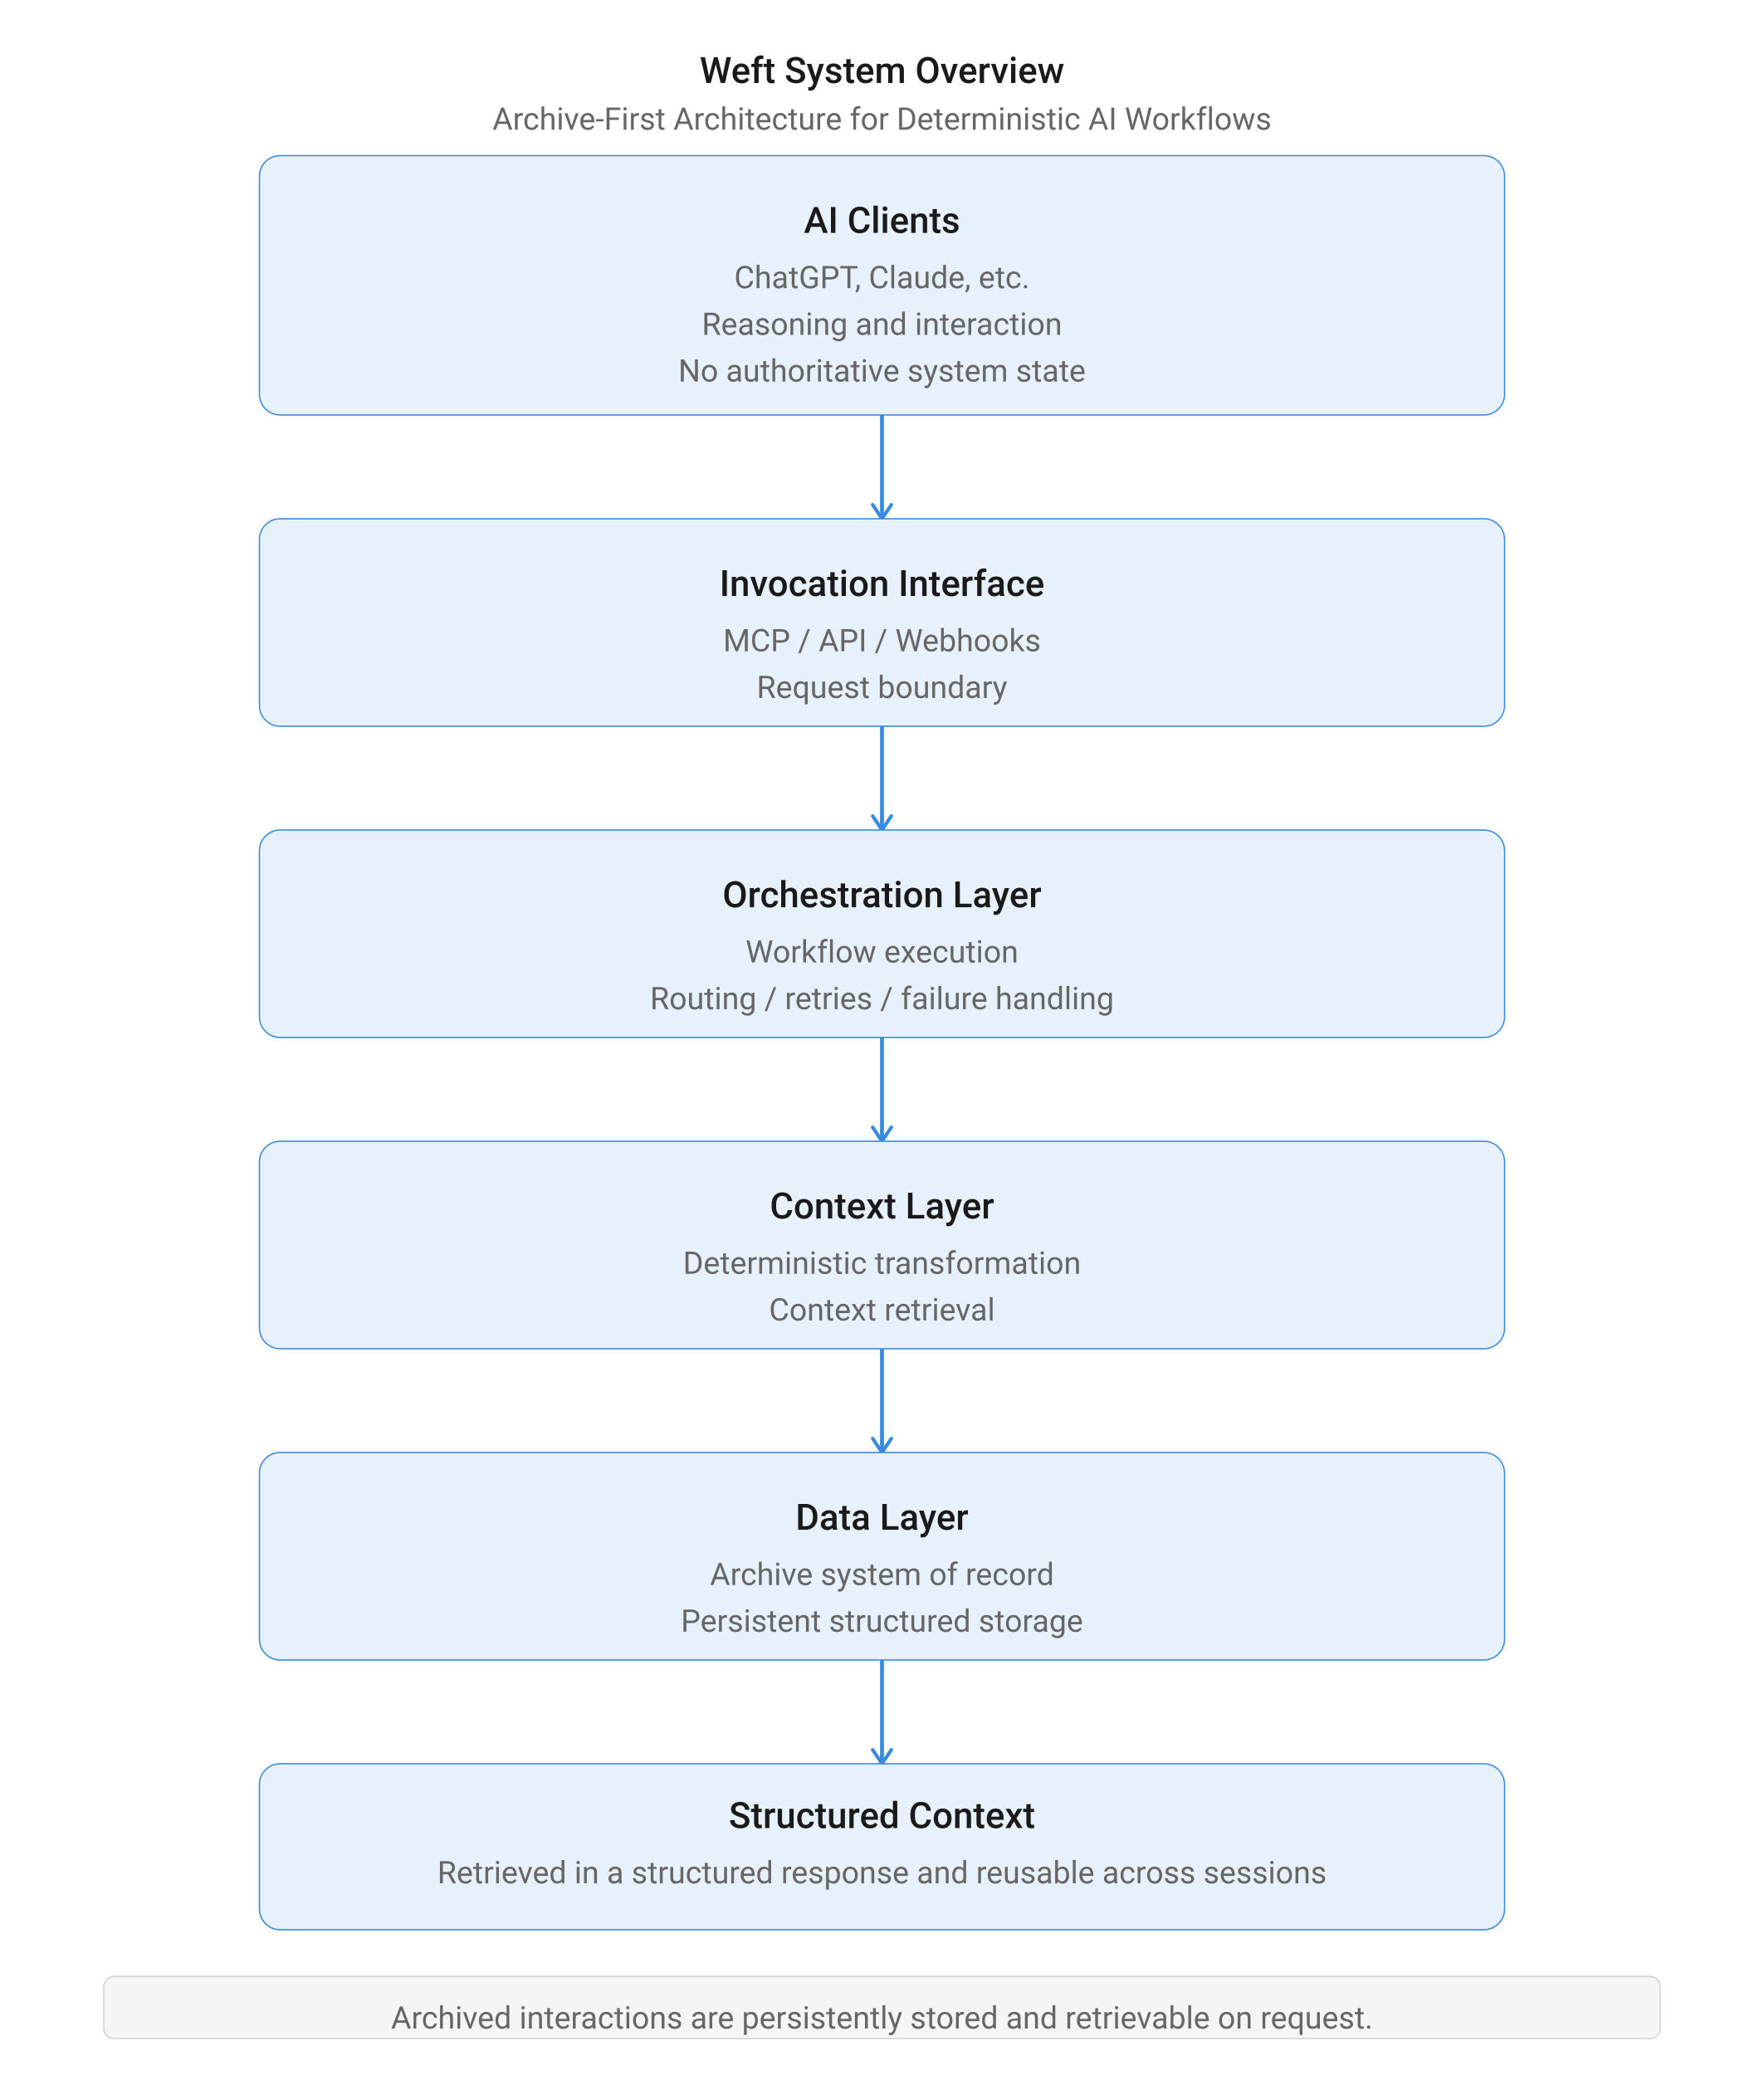
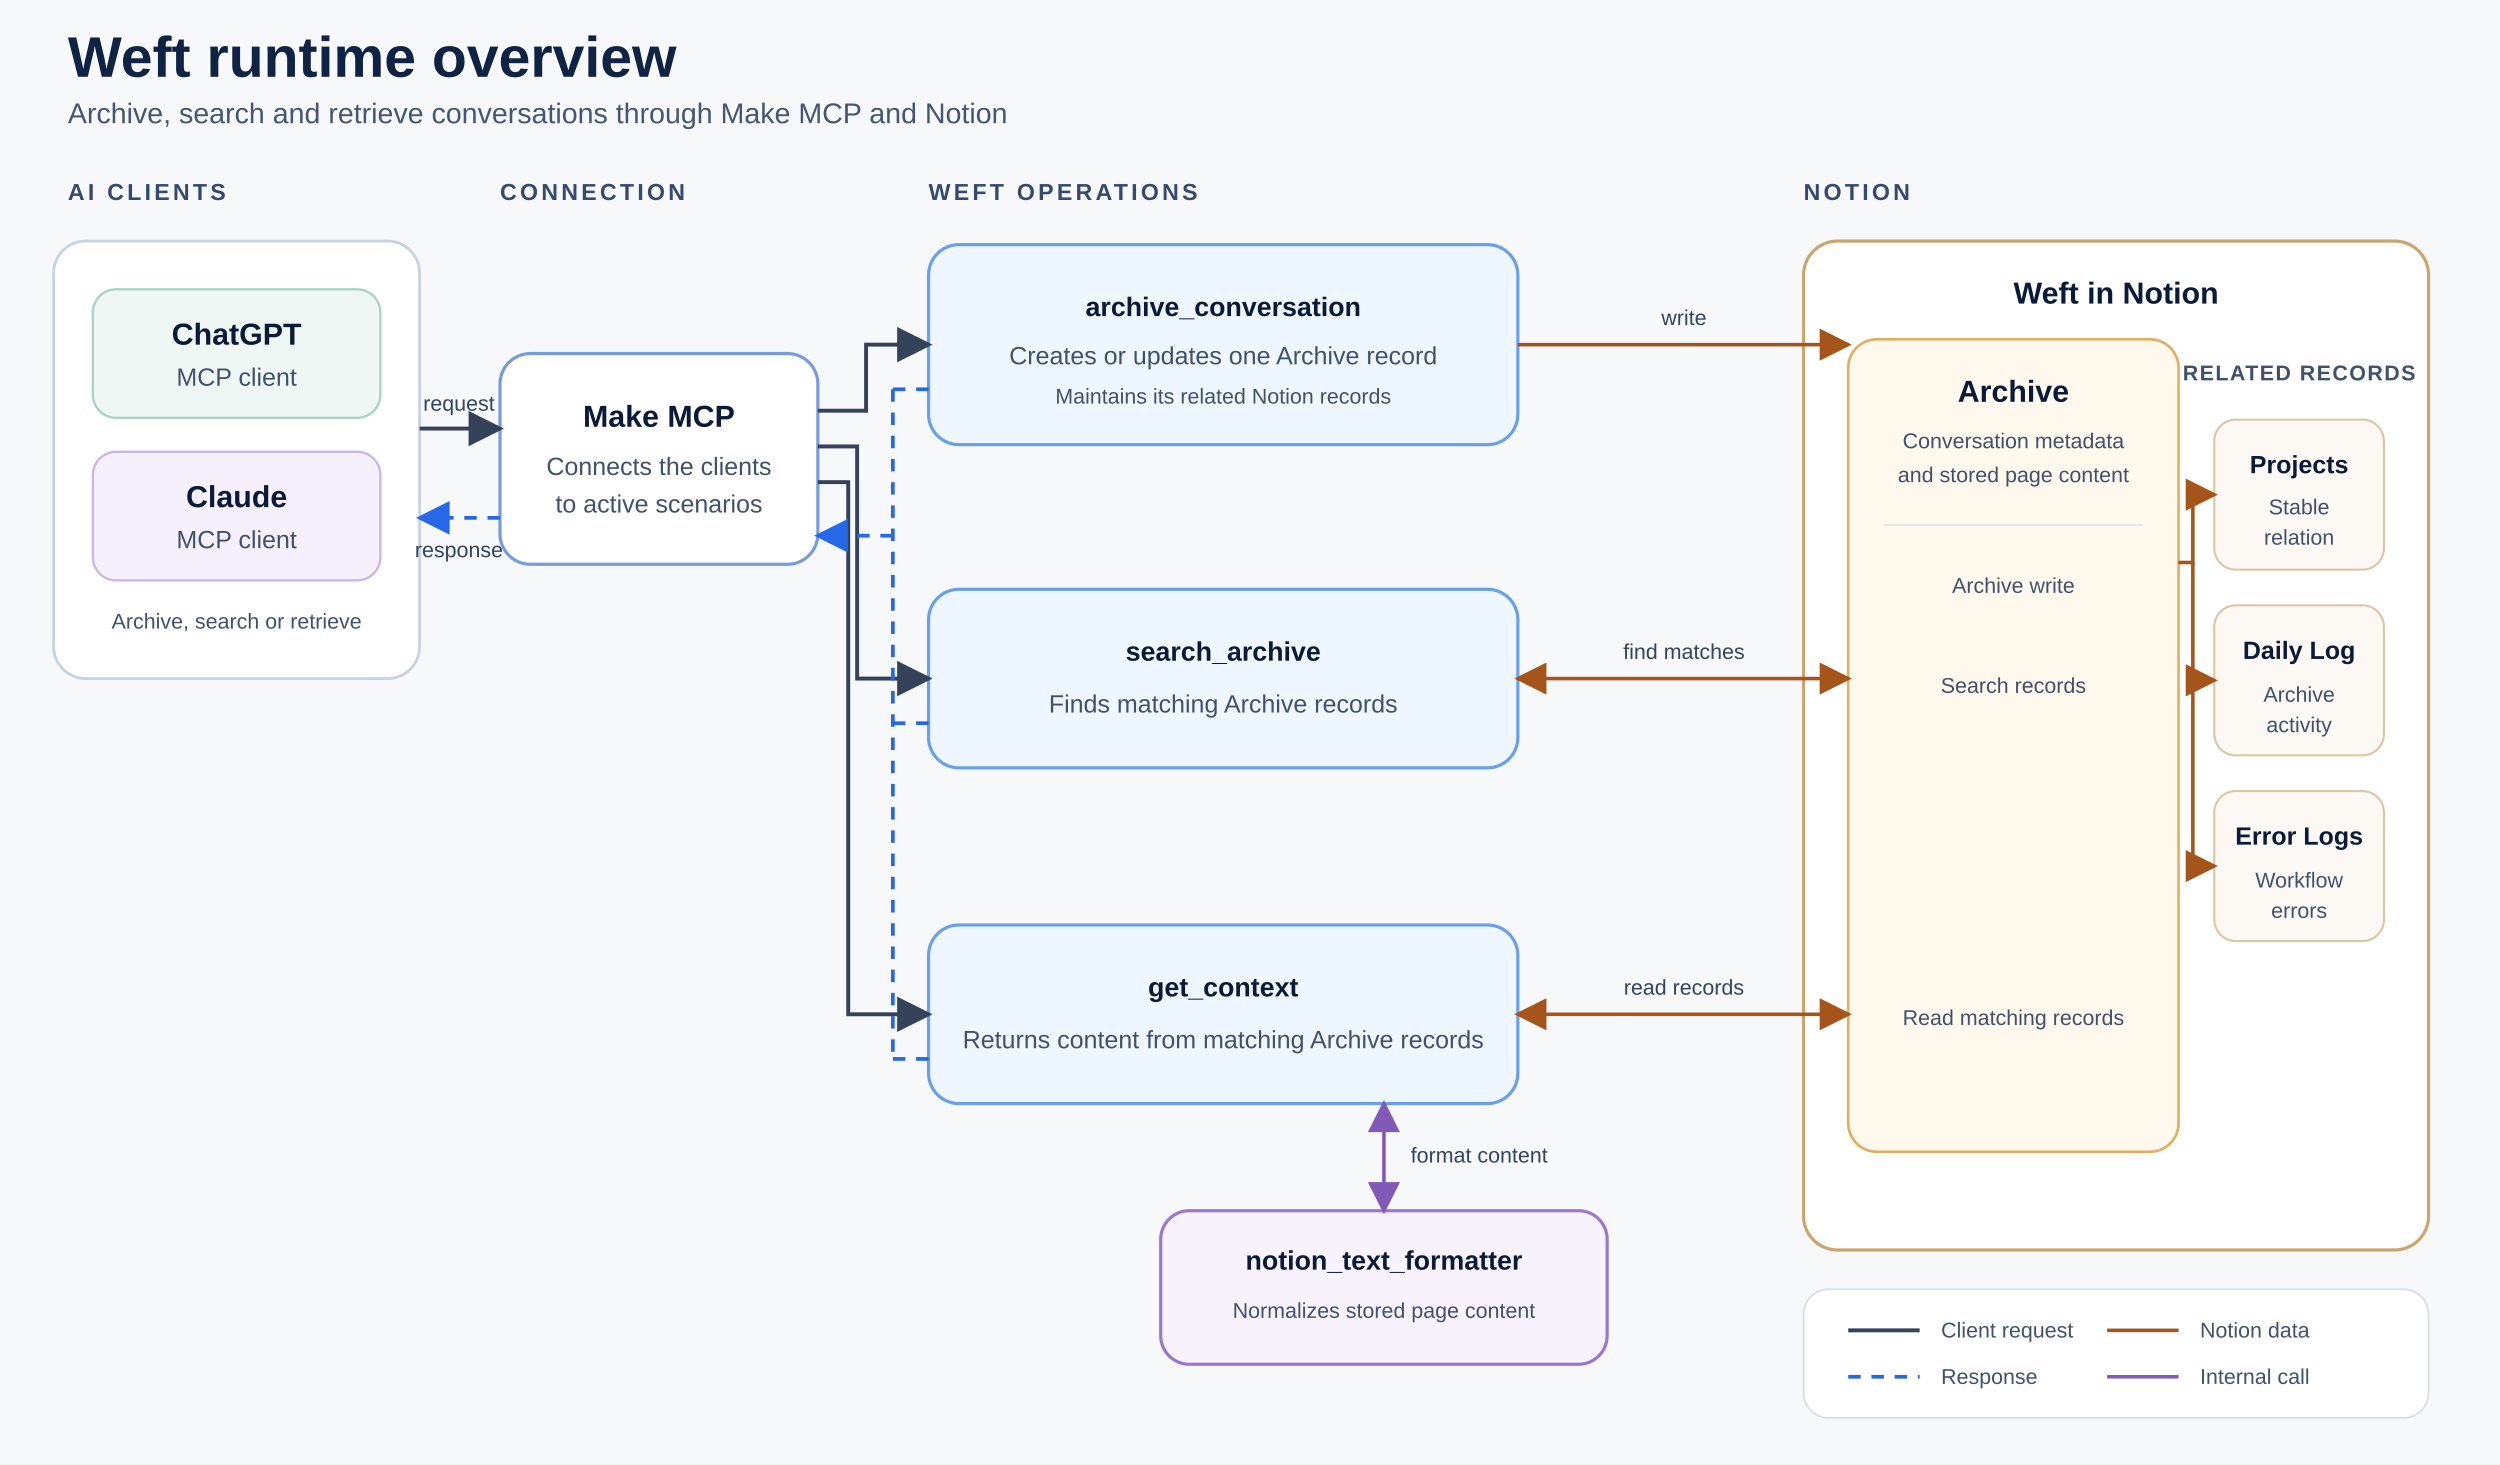
- <svg xmlns="http://www.w3.org/2000/svg" width="680" height="800" viewBox="0 0 680 800">
+ <svg xmlns="http://www.w3.org/2000/svg" width="1400" height="820" viewBox="0 0 1400 820" role="img" aria-labelledby="title desc">
  <defs>
-     <marker id="arrow" viewBox="0 0 10 10" refX="8" refY="5" markerWidth="6" markerHeight="6" orient="auto-start-reverse">
-       <path d="M2 1L8 5L2 9" fill="none" stroke="#378ADD" stroke-width="1.5" stroke-linecap="round" stroke-linejoin="round" />
-     </marker>
    <style>
-     text { 
-       font-family: -apple-system, BlinkMacSystemFont, "Segoe UI", Roboto, "Helvetica Neue", Arial, sans-serif;
-     }
-     .th { font-size: 14px; font-weight: 500; fill: #1a1a1a; }
-     .ts { font-size: 12px; font-weight: 400; fill: #666; }
-   </style>
+       .bg { fill:#f7f8fa; }
+       .heading { font:700 32px Arial,sans-serif; fill:#0f2344; }
+       .subtitle { font:16px Arial,sans-serif; fill:#445675; }
+       .column { font:700 13px Arial,sans-serif; letter-spacing:1.8px; fill:#344a70; }
+       .box-title { font:700 17px Arial,sans-serif; fill:#091b39; }
+       .mono { font:700 15px Arial,sans-serif; fill:#091b39; }
+       .body { font:14px Arial,sans-serif; fill:#40516d; }
+       .small { font:12px Arial,sans-serif; fill:#40516d; }
+       .route-label { font:12px Arial,sans-serif; fill:#314460; }
+ 
+       .client-shell {
+         fill:#fff;
+         stroke:#c8d3e2;
+         stroke-width:1.6;
+       }
+ 
+       .chatgpt {
+         fill:#eef7f3;
+         stroke:#a7d3c2;
+         stroke-width:1.3;
+       }
+ 
+       .claude {
+         fill:#f5f0fb;
+         stroke:#c9b5e8;
+         stroke-width:1.3;
+       }
+ 
+       .mcp {
+         fill:#fff;
+         stroke:#789bdb;
+         stroke-width:1.8;
+       }
+ 
+       .archive-flow {
+         fill:#eef6ff;
+         stroke:#69a0e9;
+         stroke-width:1.8;
+       }
+ 
+       .retrieve-flow {
+         fill:#eef6ff;
+         stroke:#69a0e9;
+         stroke-width:1.8;
+       }
+ 
+       .formatter {
+         fill:#f7f2fc;
+         stroke:#9a78ce;
+         stroke-width:1.8;
+       }
+ 
+       .notion-shell {
+         fill:#fff;
+         stroke:#cba56e;
+         stroke-width:1.8;
+       }
+ 
+       .archive-store {
+         fill:#fff8ec;
+         stroke:#e3ae61;
+         stroke-width:1.5;
+       }
+ 
+       .related {
+         fill:#fcf9f4;
+         stroke:#ddc6a5;
+         stroke-width:1.2;
+       }
+ 
+       .request {
+         fill:none;
+         stroke:#34435a;
+         stroke-width:2.2;
+         marker-end:url(#arrow-dark);
+       }
+ 
+       .data {
+         fill:none;
+         stroke:#a5541a;
+         stroke-width:2;
+         marker-end:url(#arrow-brown);
+       }
+ 
+       .data-read {
+         fill:none;
+         stroke:#a5541a;
+         stroke-width:2;
+         marker-start:url(#arrow-brown-start);
+         marker-end:url(#arrow-brown);
+       }
+ 
+       .internal {
+         fill:none;
+         stroke:#815ab8;
+         stroke-width:2;
+         marker-start:url(#arrow-purple-start);
+         marker-end:url(#arrow-purple);
+       }
+ 
+       .response {
+         fill:none;
+         stroke:#2768e8;
+         stroke-width:2.1;
+         stroke-dasharray:7 6;
+         marker-end:url(#arrow-blue);
+       }
+ 
+       .response-rail {
+         fill:none;
+         stroke:#2768e8;
+         stroke-width:2.1;
+         stroke-dasharray:7 6;
+       }
+ 
+       .divider {
+         stroke:#e2e7ef;
+         stroke-width:1;
+       }
+     </style>
+     <marker id="arrow-dark" markerWidth="9" markerHeight="9" refX="8" refY="4.5" orient="auto">
+       <path d="M0 0 L9 4.5 L0 9 Z" fill="#34435a" />
+     </marker>
+     <marker id="arrow-brown" markerWidth="9" markerHeight="9" refX="8" refY="4.5" orient="auto">
+       <path d="M0 0 L9 4.5 L0 9 Z" fill="#a5541a" />
+     </marker>
+     <marker id="arrow-brown-start" markerWidth="9" markerHeight="9" refX="1" refY="4.5" orient="auto">
+       <path d="M9 0 L0 4.5 L9 9 Z" fill="#a5541a" />
+     </marker>
+     <marker id="arrow-purple" markerWidth="9" markerHeight="9" refX="8" refY="4.5" orient="auto">
+       <path d="M0 0 L9 4.5 L0 9 Z" fill="#815ab8" />
+     </marker>
+     <marker id="arrow-purple-start" markerWidth="9" markerHeight="9" refX="1" refY="4.5" orient="auto">
+       <path d="M9 0 L0 4.5 L9 9 Z" fill="#815ab8" />
+     </marker>
+     <marker id="arrow-blue" markerWidth="9" markerHeight="9" refX="8" refY="4.5" orient="auto">
+       <path d="M0 0 L9 4.5 L0 9 Z" fill="#2768e8" />
+     </marker>
  </defs>
-   <rect width="680" height="800" fill="#ffffff" />
-   <text class="th" x="340" y="32" text-anchor="middle">Weft System Overview</text>
-   <text class="ts" x="340" y="50" text-anchor="middle">Archive-First Architecture for Deterministic AI Workflows</text>
-   <rect x="100" y="60" width="480" height="100" rx="8" fill="#E6F1FB" stroke="#378ADD" stroke-width="0.5" />
-   <text class="th" x="340" y="85" text-anchor="middle" dominant-baseline="central">AI Clients</text>
-   <text class="ts" x="340" y="107" text-anchor="middle" dominant-baseline="central">ChatGPT, Claude, etc.</text>
-   <text class="ts" x="340" y="125" text-anchor="middle" dominant-baseline="central">Reasoning and interaction</text>
-   <text class="ts" x="340" y="143" text-anchor="middle" dominant-baseline="central">No authoritative system state</text>
-   <line x1="340" y1="160" x2="340" y2="200" stroke="#378ADD" stroke-width="1.5" marker-end="url(#arrow)" />
-   <rect x="100" y="200" width="480" height="80" rx="8" fill="#E6F1FB" stroke="#378ADD" stroke-width="0.5" />
-   <text class="th" x="340" y="225" text-anchor="middle" dominant-baseline="central">Invocation Interface</text>
-   <text class="ts" x="340" y="247" text-anchor="middle" dominant-baseline="central">MCP / API / Webhooks</text>
-   <text class="ts" x="340" y="265" text-anchor="middle" dominant-baseline="central">Request boundary</text>
-   <line x1="340" y1="280" x2="340" y2="320" stroke="#378ADD" stroke-width="1.5" marker-end="url(#arrow)" />
-   <rect x="100" y="320" width="480" height="80" rx="8" fill="#E6F1FB" stroke="#378ADD" stroke-width="0.5" />
-   <text class="th" x="340" y="345" text-anchor="middle" dominant-baseline="central">Orchestration Layer</text>
-   <text class="ts" x="340" y="367" text-anchor="middle" dominant-baseline="central">Workflow execution</text>
-   <text class="ts" x="340" y="385" text-anchor="middle" dominant-baseline="central">Routing / retries / failure handling</text>
-   <line x1="340" y1="400" x2="340" y2="440" stroke="#378ADD" stroke-width="1.5" marker-end="url(#arrow)" />
-   <rect x="100" y="440" width="480" height="80" rx="8" fill="#E6F1FB" stroke="#378ADD" stroke-width="0.5" />
-   <text class="th" x="340" y="465" text-anchor="middle" dominant-baseline="central">Context Layer</text>
-   <text class="ts" x="340" y="487" text-anchor="middle" dominant-baseline="central">Deterministic transformation</text>
-   <text class="ts" x="340" y="505" text-anchor="middle" dominant-baseline="central">Context retrieval</text>
-   <line x1="340" y1="520" x2="340" y2="560" stroke="#378ADD" stroke-width="1.5" marker-end="url(#arrow)" />
-   <rect x="100" y="560" width="480" height="80" rx="8" fill="#E6F1FB" stroke="#378ADD" stroke-width="0.5" />
-   <text class="th" x="340" y="585" text-anchor="middle" dominant-baseline="central">Data Layer</text>
-   <text class="ts" x="340" y="607" text-anchor="middle" dominant-baseline="central">Archive system of record</text>
-   <text class="ts" x="340" y="625" text-anchor="middle" dominant-baseline="central">Persistent structured storage</text>
-   <line x1="340" y1="640" x2="340" y2="680" stroke="#378ADD" stroke-width="1.5" marker-end="url(#arrow)" />
-   <rect x="100" y="680" width="480" height="64" rx="8" fill="#E6F1FB" stroke="#378ADD" stroke-width="0.5" />
-   <text class="th" x="340" y="700" text-anchor="middle" dominant-baseline="central">Structured Context</text>
-   <text class="ts" x="340" y="722" text-anchor="middle" dominant-baseline="central">Retrieved in a structured response and reusable across sessions</text>
-   <rect x="40" y="762" width="600" height="24" rx="4" fill="#f5f5f5" stroke="#d3d3d3" stroke-width="0.5" />
-   <text class="ts" x="340" y="778" text-anchor="middle" dominant-baseline="central">Archived interactions are persistently stored and retrievable on request.</text>
+   <rect class="bg" width="1400" height="820" />
+   <text class="heading" x="38" y="43">Weft runtime overview</text>
+   <text class="subtitle" x="38" y="69">
+     Archive, search and retrieve conversations through Make MCP and Notion
+   </text>
+   <text class="column" x="38" y="112">AI CLIENTS</text>
+   <text class="column" x="280" y="112">CONNECTION</text>
+   <text class="column" x="520" y="112">WEFT OPERATIONS</text>
+   <text class="column" x="1010" y="112">NOTION</text>
+   <rect class="client-shell" x="30" y="135" width="205" height="245" rx="18" />
+   <rect class="chatgpt" x="52" y="162" width="161" height="72" rx="13" />
+   <text class="box-title" x="132.5" y="193" text-anchor="middle">ChatGPT</text>
+   <text class="body" x="132.5" y="216" text-anchor="middle">MCP client</text>
+   <rect class="claude" x="52" y="253" width="161" height="72" rx="13" />
+   <text class="box-title" x="132.5" y="284" text-anchor="middle">Claude</text>
+   <text class="body" x="132.5" y="307" text-anchor="middle">MCP client</text>
+   <text class="small" x="132.5" y="352" text-anchor="middle">
+     Archive, search or retrieve
+   </text>
+   <rect class="mcp" x="280" y="198" width="178" height="118" rx="17" />
+   <text class="box-title" x="369" y="239" text-anchor="middle">Make MCP</text>
+   <text class="body" x="369" y="266" text-anchor="middle">
+     Connects the clients
+   </text>
+   <text class="body" x="369" y="287" text-anchor="middle">
+     to active scenarios
+   </text>
+   <rect class="archive-flow" x="520" y="137" width="330" height="112" rx="17" />
+   <text class="mono" x="685" y="177" text-anchor="middle">
+     archive_conversation
+   </text>
+   <text class="body" x="685" y="204" text-anchor="middle">
+     Creates or updates one Archive record
+   </text>
+   <text class="small" x="685" y="226" text-anchor="middle">
+     Maintains its related Notion records
+   </text>
+   <rect class="retrieve-flow" x="520" y="330" width="330" height="100" rx="17" />
+   <text class="mono" x="685" y="370" text-anchor="middle">
+     search_archive
+   </text>
+   <text class="body" x="685" y="399" text-anchor="middle">
+     Finds matching Archive records
+   </text>
+   <rect class="retrieve-flow" x="520" y="518" width="330" height="100" rx="17" />
+   <text class="mono" x="685" y="558" text-anchor="middle">
+     get_context
+   </text>
+   <text class="body" x="685" y="587" text-anchor="middle">
+     Returns content from matching Archive records
+   </text>
+   <rect class="formatter" x="650" y="678" width="250" height="86" rx="16" />
+   <text class="mono" x="775" y="711" text-anchor="middle">
+     notion_text_formatter
+   </text>
+   <text class="small" x="775" y="738" text-anchor="middle">
+     Normalizes stored page content
+   </text>
+   <rect class="notion-shell" x="1010" y="135" width="350" height="565" rx="19" />
+   <text class="box-title" x="1185" y="170" text-anchor="middle">
+     Weft in Notion
+   </text>
+   <rect class="archive-store" x="1035" y="190" width="185" height="455" rx="16" />
+   <text class="box-title" x="1127.5" y="225" text-anchor="middle">
+     Archive
+   </text>
+   <text class="small" x="1127.5" y="251" text-anchor="middle">
+     Conversation metadata
+   </text>
+   <text class="small" x="1127.5" y="270" text-anchor="middle">
+     and stored page content
+   </text>
+   <line class="divider" x1="1055" y1="294" x2="1200" y2="294" />
+   <text class="small" x="1127.5" y="332" text-anchor="middle">
+     Archive write
+   </text>
+   <text class="small" x="1127.5" y="388" text-anchor="middle">
+     Search records
+   </text>
+   <text class="small" x="1127.5" y="574" text-anchor="middle">
+     Read matching records
+   </text>
+   <text class="small" x="1287.5" y="213" text-anchor="middle" style="font-weight:700;letter-spacing:.8px">
+     RELATED RECORDS
+   </text>
+   <rect class="related" x="1240" y="235" width="95" height="84" rx="12" />
+   <text class="box-title" x="1287.5" y="265" text-anchor="middle" style="font-size:14px">
+     Projects
+   </text>
+   <text class="small" x="1287.5" y="288" text-anchor="middle">Stable</text>
+   <text class="small" x="1287.5" y="305" text-anchor="middle">relation</text>
+   <rect class="related" x="1240" y="339" width="95" height="84" rx="12" />
+   <text class="box-title" x="1287.5" y="369" text-anchor="middle" style="font-size:14px">
+     Daily Log
+   </text>
+   <text class="small" x="1287.5" y="393" text-anchor="middle">Archive</text>
+   <text class="small" x="1287.5" y="410" text-anchor="middle">activity</text>
+   <rect class="related" x="1240" y="443" width="95" height="84" rx="12" />
+   <text class="box-title" x="1287.5" y="473" text-anchor="middle" style="font-size:14px">
+     Error Logs
+   </text>
+   <text class="small" x="1287.5" y="497" text-anchor="middle">Workflow</text>
+   <text class="small" x="1287.5" y="514" text-anchor="middle">errors</text>
+   <path class="request" d="M235 240 H280" />
+   <text class="route-label" x="257" y="230" text-anchor="middle">
+     request
+   </text>
+   <path class="response" d="M280 290 H235" />
+   <text class="route-label" x="257" y="312" text-anchor="middle">
+     response
+   </text>
+   <path class="request" d="M458 230 H485 V193 H520" />
+   <path class="request" d="M458 250 H480 V380 H520" />
+   <path class="request" d="M458 270 H475 V568 H520" />
+   <path class="response-rail" d="M520 218 H500 M520 405 H500 M520 593 H500 M500 218 V593" />
+   <path class="response" d="M500 300 H458" />
+   <path class="data" d="M850 193 H1035" />
+   <text class="route-label" x="943" y="182" text-anchor="middle">
+     write
+   </text>
+   <path class="data-read" d="M850 380 H1035" />
+   <text class="route-label" x="943" y="369" text-anchor="middle">
+     find matches
+   </text>
+   <path class="data-read" d="M850 568 H1035" />
+   <text class="route-label" x="943" y="557" text-anchor="middle">
+     read records
+   </text>
+   <path class="data" d="M1220 315 H1228 V277 H1240" />
+   <path class="data" d="M1228 315 V381 H1240" />
+   <path class="data" d="M1228 381 V485 H1240" />
+   <path class="internal" d="M775 618 V678" />
+   <text class="route-label" x="790" y="651">
+     format content
+   </text>
+   <rect x="1010" y="722" width="350" height="72" rx="14" fill="#fff" stroke="#d7dee8" />
+   <line x1="1035" y1="745" x2="1075" y2="745" stroke="#34435a" stroke-width="2.2" />
+   <text class="small" x="1087" y="749">Client request</text>
+   <line x1="1180" y1="745" x2="1220" y2="745" stroke="#a5541a" stroke-width="2" />
+   <text class="small" x="1232" y="749">Notion data</text>
+   <line x1="1035" y1="771" x2="1075" y2="771" stroke="#2768e8" stroke-width="2.1" stroke-dasharray="7 6" />
+   <text class="small" x="1087" y="775">Response</text>
+   <line x1="1180" y1="771" x2="1220" y2="771" stroke="#815ab8" stroke-width="2" />
+   <text class="small" x="1232" y="775">Internal call</text>
</svg>
